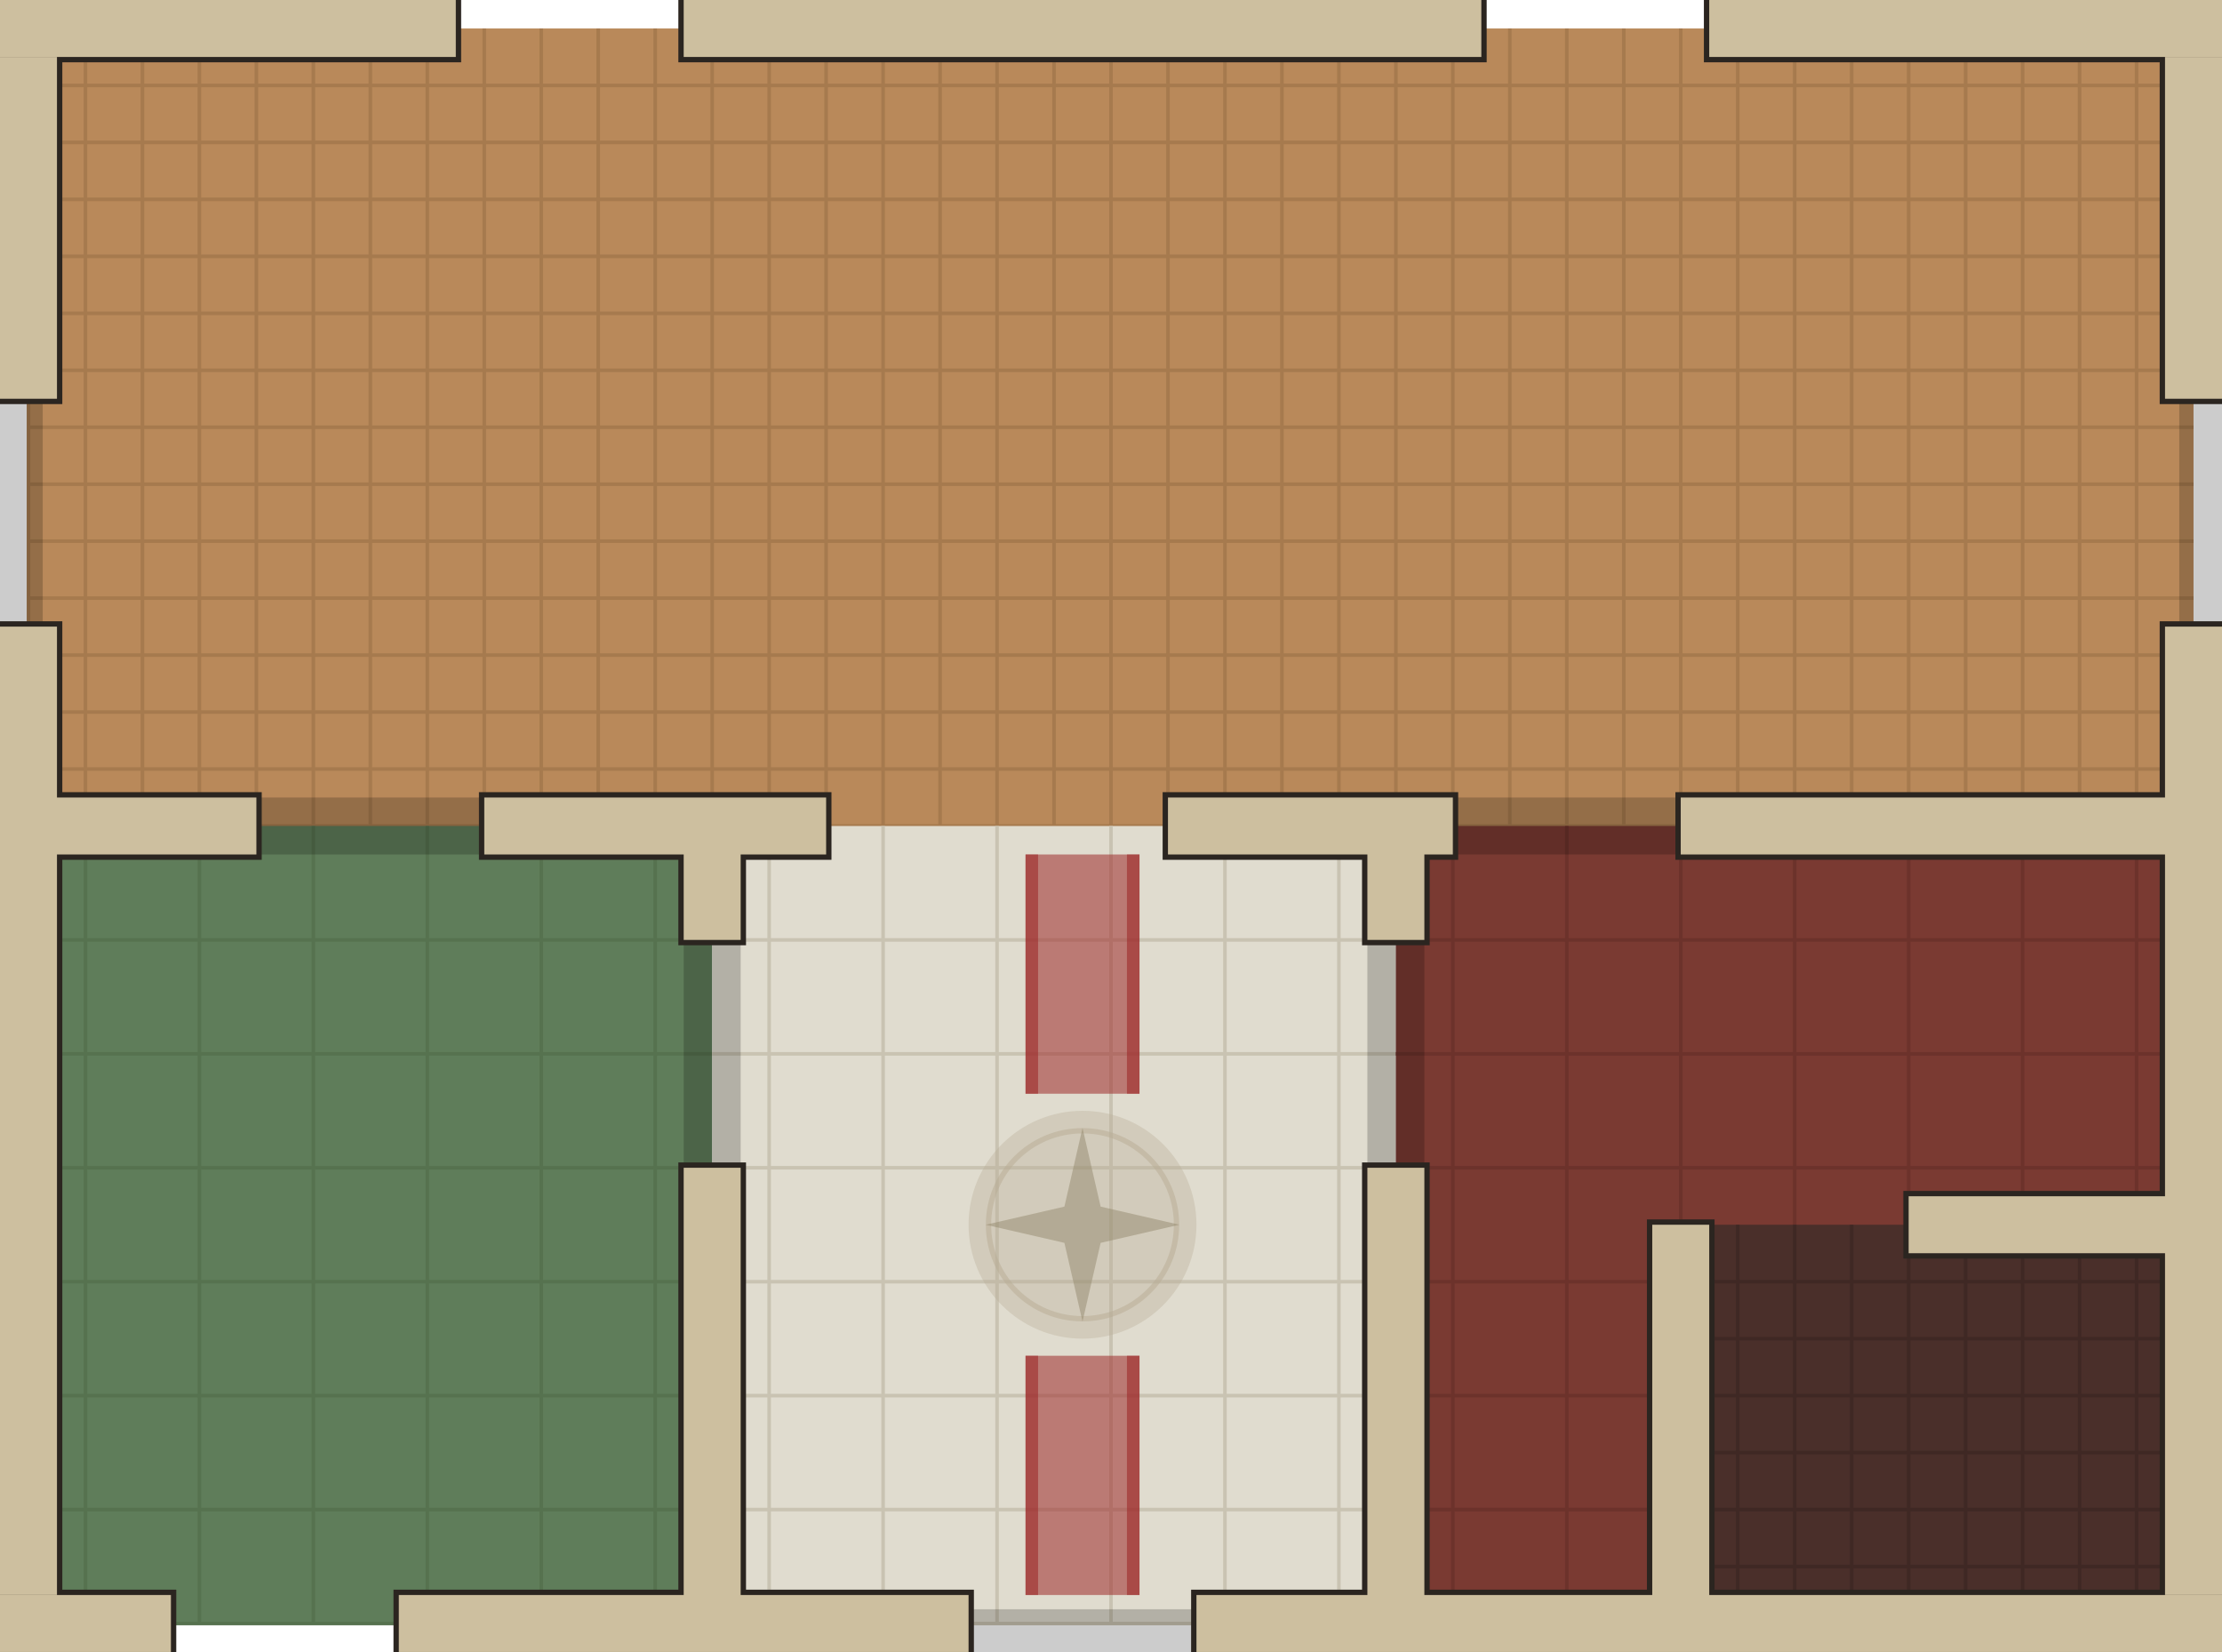
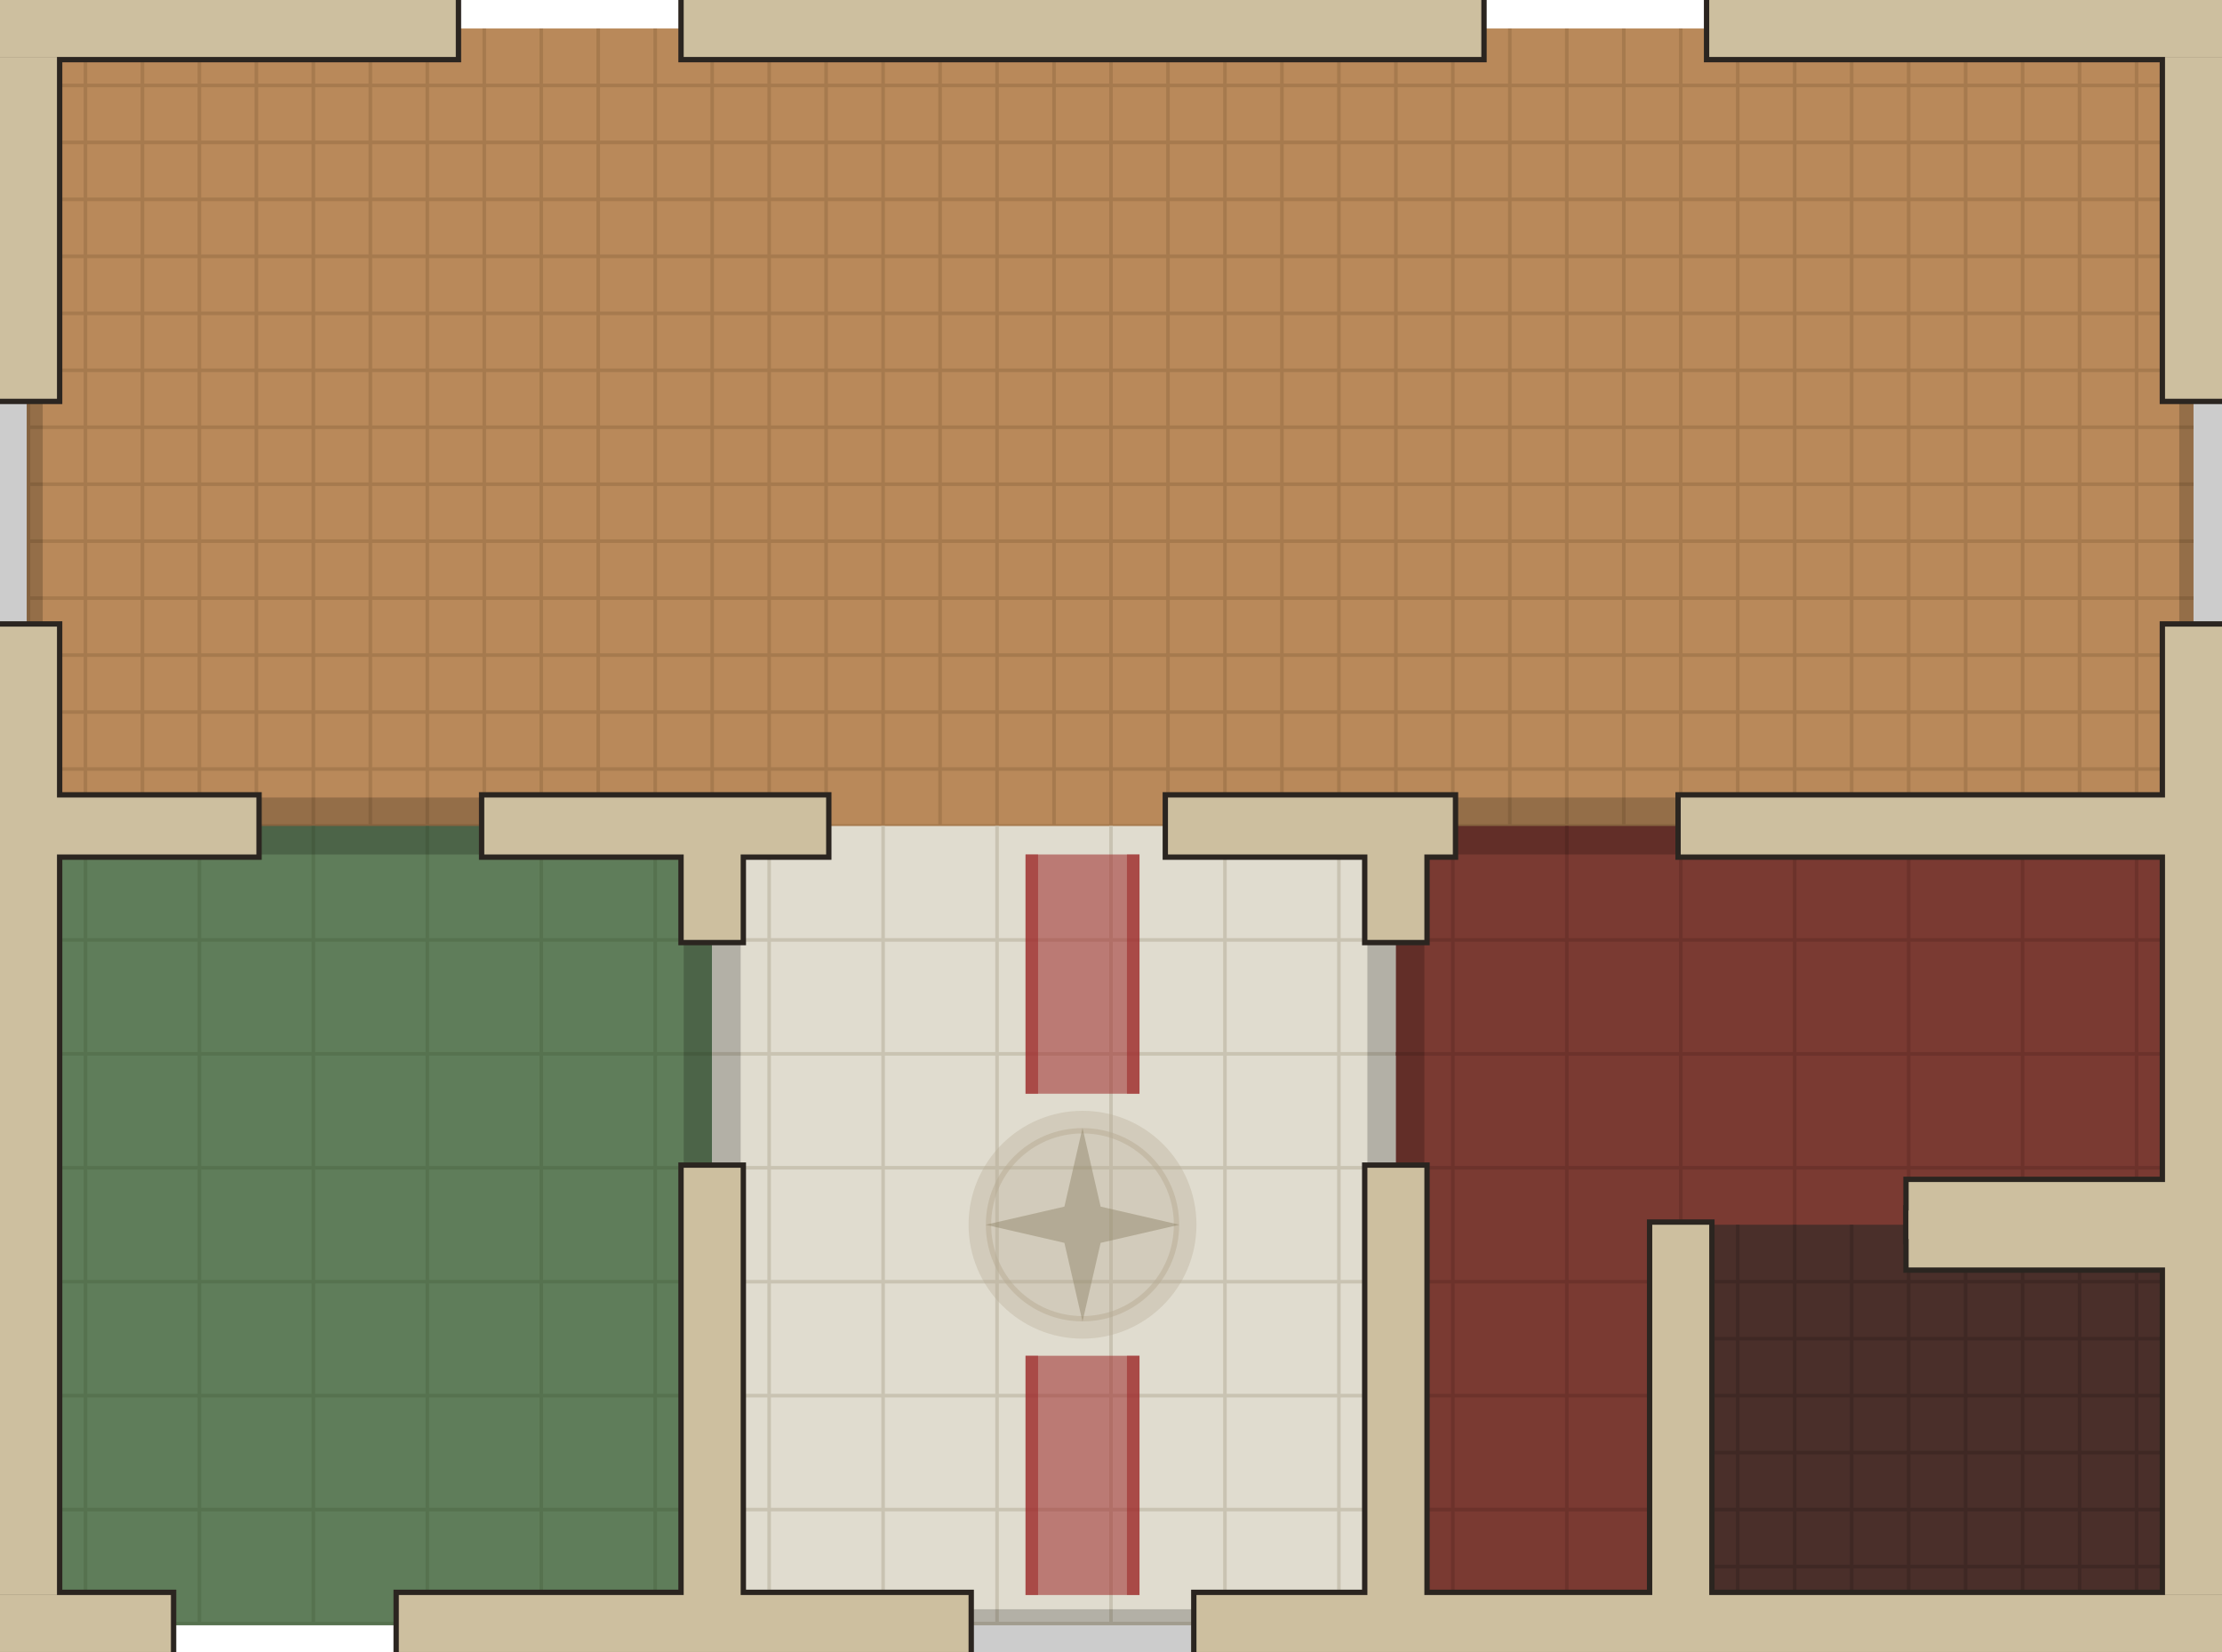
<svg xmlns="http://www.w3.org/2000/svg" width="1248" height="928" viewBox="0 0 1248 928">
  <rect x="16" y="16" width="1216" height="448" fill="#b9895a" />
  <path d="M16 16V464M48 16V464M80 16V464M112 16V464M144 16V464M176 16V464M208 16V464M240 16V464M272 16V464M304 16V464M336 16V464M368 16V464M400 16V464M432 16V464M464 16V464M496 16V464M528 16V464M560 16V464M592 16V464M624 16V464M656 16V464M688 16V464M720 16V464M752 16V464M784 16V464M816 16V464M848 16V464M880 16V464M912 16V464M944 16V464M976 16V464M1008 16V464M1040 16V464M1072 16V464M1104 16V464M1136 16V464M1168 16V464M1200 16V464M16 464H1232M16 432H1232M16 400H1232M16 368H1232M16 336H1232M16 304H1232M16 272H1232M16 240H1232M16 208H1232M16 176H1232M16 144H1232M16 112H1232M16 80H1232M16 48H1232" stroke="#a67a4e" stroke-width="2" fill="none" />
  <rect x="16" y="464" width="384" height="448" fill="#5f7d5a" />
  <path d="M48 464V912M112 464V912M176 464V912M240 464V912M304 464V912M368 464V912M16 912H400M16 848H400M16 784H400M16 720H400M16 656H400M16 592H400M16 528H400" stroke="#56724f" stroke-width="2" fill="none" />
  <rect x="400" y="464" width="384" height="448" fill="#e0dccf" />
  <path d="M432 464V912M496 464V912M560 464V912M624 464V912M688 464V912M752 464V912M400 912H784M400 848H784M400 784H784M400 720H784M400 656H784M400 592H784M400 528H784" stroke="#c9c3b2" stroke-width="2" fill="none" />
  <rect x="784" y="464" width="448" height="448" fill="#7a3a32" />
  <path d="M816 464V912M880 464V912M944 464V912M1008 464V912M1072 464V912M1136 464V912M1200 464V912M784 912H1232M784 848H1232M784 784H1232M784 720H1232M784 656H1232M784 592H1232M784 528H1232" stroke="#6c322b" stroke-width="2" fill="none" />
  <rect x="944" y="688" width="288" height="224" fill="#4a2f2a" />
  <path d="M944 688V912M976 688V912M1008 688V912M1040 688V912M1072 688V912M1104 688V912M1136 688V912M1168 688V912M1200 688V912M944 912H1232M944 880H1232M944 848H1232M944 816H1232M944 784H1232M944 752H1232M944 720H1232" stroke="#3f2824" stroke-width="2" fill="none" />
  <rect x="576" y="761.6" width="64" height="134.4" fill="#9d2b2b" fill-opacity="0.55" />
  <rect x="576" y="761.6" width="7.04" height="134.4" fill="#9d2b2b" fill-opacity="0.6" />
  <rect x="632.96" y="761.6" width="7.04" height="134.4" fill="#9d2b2b" fill-opacity="0.6" />
  <rect x="576" y="480" width="64" height="134.4" fill="#9d2b2b" fill-opacity="0.55" />
  <rect x="576" y="480" width="7.04" height="134.4" fill="#9d2b2b" fill-opacity="0.6" />
  <rect x="632.96" y="480" width="7.04" height="134.4" fill="#9d2b2b" fill-opacity="0.6" />
  <circle cx="608" cy="688" r="64" fill="#b8ad94" fill-opacity="0.35" />
  <circle cx="608" cy="688" r="52.8" fill="none" stroke="#b8ad94" stroke-opacity="0.5" stroke-width="3" />
  <polygon points="608,633.6 618.18,677.82 662.4,688 618.18,698.18 608,742.4 597.82,698.18 553.6,688 597.82,677.82" fill="#8f8466" fill-opacity="0.45" />
  <rect x="544" y="904" width="128" height="32" fill="#00000033" />
  <rect x="-8" y="224" width="32" height="128" fill="#00000033" />
  <rect x="1224" y="224" width="32" height="128" fill="#00000033" />
  <rect x="144" y="448" width="128" height="32" fill="#00000033" />
  <rect x="816" y="448" width="128" height="32" fill="#00000033" />
  <rect x="384" y="528" width="32" height="128" fill="#00000033" />
  <rect x="768" y="528" width="32" height="128" fill="#00000033" />
  <rect x="-3" y="893" width="102" height="38" fill="#2b2520" />
  <rect x="221" y="893" width="326" height="38" fill="#2b2520" />
  <rect x="669" y="893" width="582" height="38" fill="#2b2520" />
  <rect x="-3" y="-3" width="262" height="38" fill="#2b2520" />
  <rect x="381" y="-3" width="454" height="38" fill="#2b2520" />
  <rect x="957" y="-3" width="294" height="38" fill="#2b2520" />
  <rect x="-3" y="349" width="38" height="550" fill="#2b2520" />
  <rect x="-3" y="29" width="38" height="198" fill="#2b2520" />
  <rect x="1213" y="349" width="38" height="550" fill="#2b2520" />
  <rect x="1213" y="29" width="38" height="198" fill="#2b2520" />
  <rect x="13" y="445" width="134" height="38" fill="#2b2520" />
  <rect x="269" y="445" width="198" height="38" fill="#2b2520" />
  <rect x="653" y="445" width="166" height="38" fill="#2b2520" />
  <rect x="941" y="445" width="294" height="38" fill="#2b2520" />
  <rect x="381" y="653" width="38" height="262" fill="#2b2520" />
  <rect x="381" y="461" width="38" height="70" fill="#2b2520" />
  <rect x="765" y="653" width="38" height="262" fill="#2b2520" />
  <rect x="765" y="461" width="38" height="70" fill="#2b2520" />
-   <rect x="1069" y="669" width="166" height="38" fill="#2b2520" />
+   <rect x="1069" y="677" width="166" height="38" fill="#2b2520" />
+   <rect x="1069" y="661" width="166" height="38" fill="#2b2520" />
  <rect x="925" y="685" width="38" height="230" fill="#2b2520" />
  <rect x="0" y="896" width="96" height="32" fill="#cdbf9f" />
  <rect x="224" y="896" width="320" height="32" fill="#cdbf9f" />
  <rect x="672" y="896" width="576" height="32" fill="#cdbf9f" />
  <rect x="0" y="0" width="256" height="32" fill="#cdbf9f" />
  <rect x="384" y="0" width="448" height="32" fill="#cdbf9f" />
  <rect x="960" y="0" width="288" height="32" fill="#cdbf9f" />
  <rect x="0" y="352" width="32" height="544" fill="#cdbf9f" />
  <rect x="0" y="32" width="32" height="192" fill="#cdbf9f" />
  <rect x="1216" y="352" width="32" height="544" fill="#cdbf9f" />
  <rect x="1216" y="32" width="32" height="192" fill="#cdbf9f" />
  <rect x="16" y="448" width="128" height="32" fill="#cdbf9f" />
  <rect x="272" y="448" width="192" height="32" fill="#cdbf9f" />
  <rect x="656" y="448" width="160" height="32" fill="#cdbf9f" />
  <rect x="944" y="448" width="288" height="32" fill="#cdbf9f" />
  <rect x="384" y="656" width="32" height="256" fill="#cdbf9f" />
  <rect x="384" y="464" width="32" height="64" fill="#cdbf9f" />
  <rect x="768" y="656" width="32" height="256" fill="#cdbf9f" />
  <rect x="768" y="464" width="32" height="64" fill="#cdbf9f" />
-   <rect x="1072" y="672" width="160" height="32" fill="#cdbf9f" />
+   <rect x="1072" y="680" width="160" height="32" fill="#cdbf9f" />
+   <rect x="1072" y="664" width="160" height="32" fill="#cdbf9f" />
  <rect x="928" y="688" width="32" height="224" fill="#cdbf9f" />
</svg>
